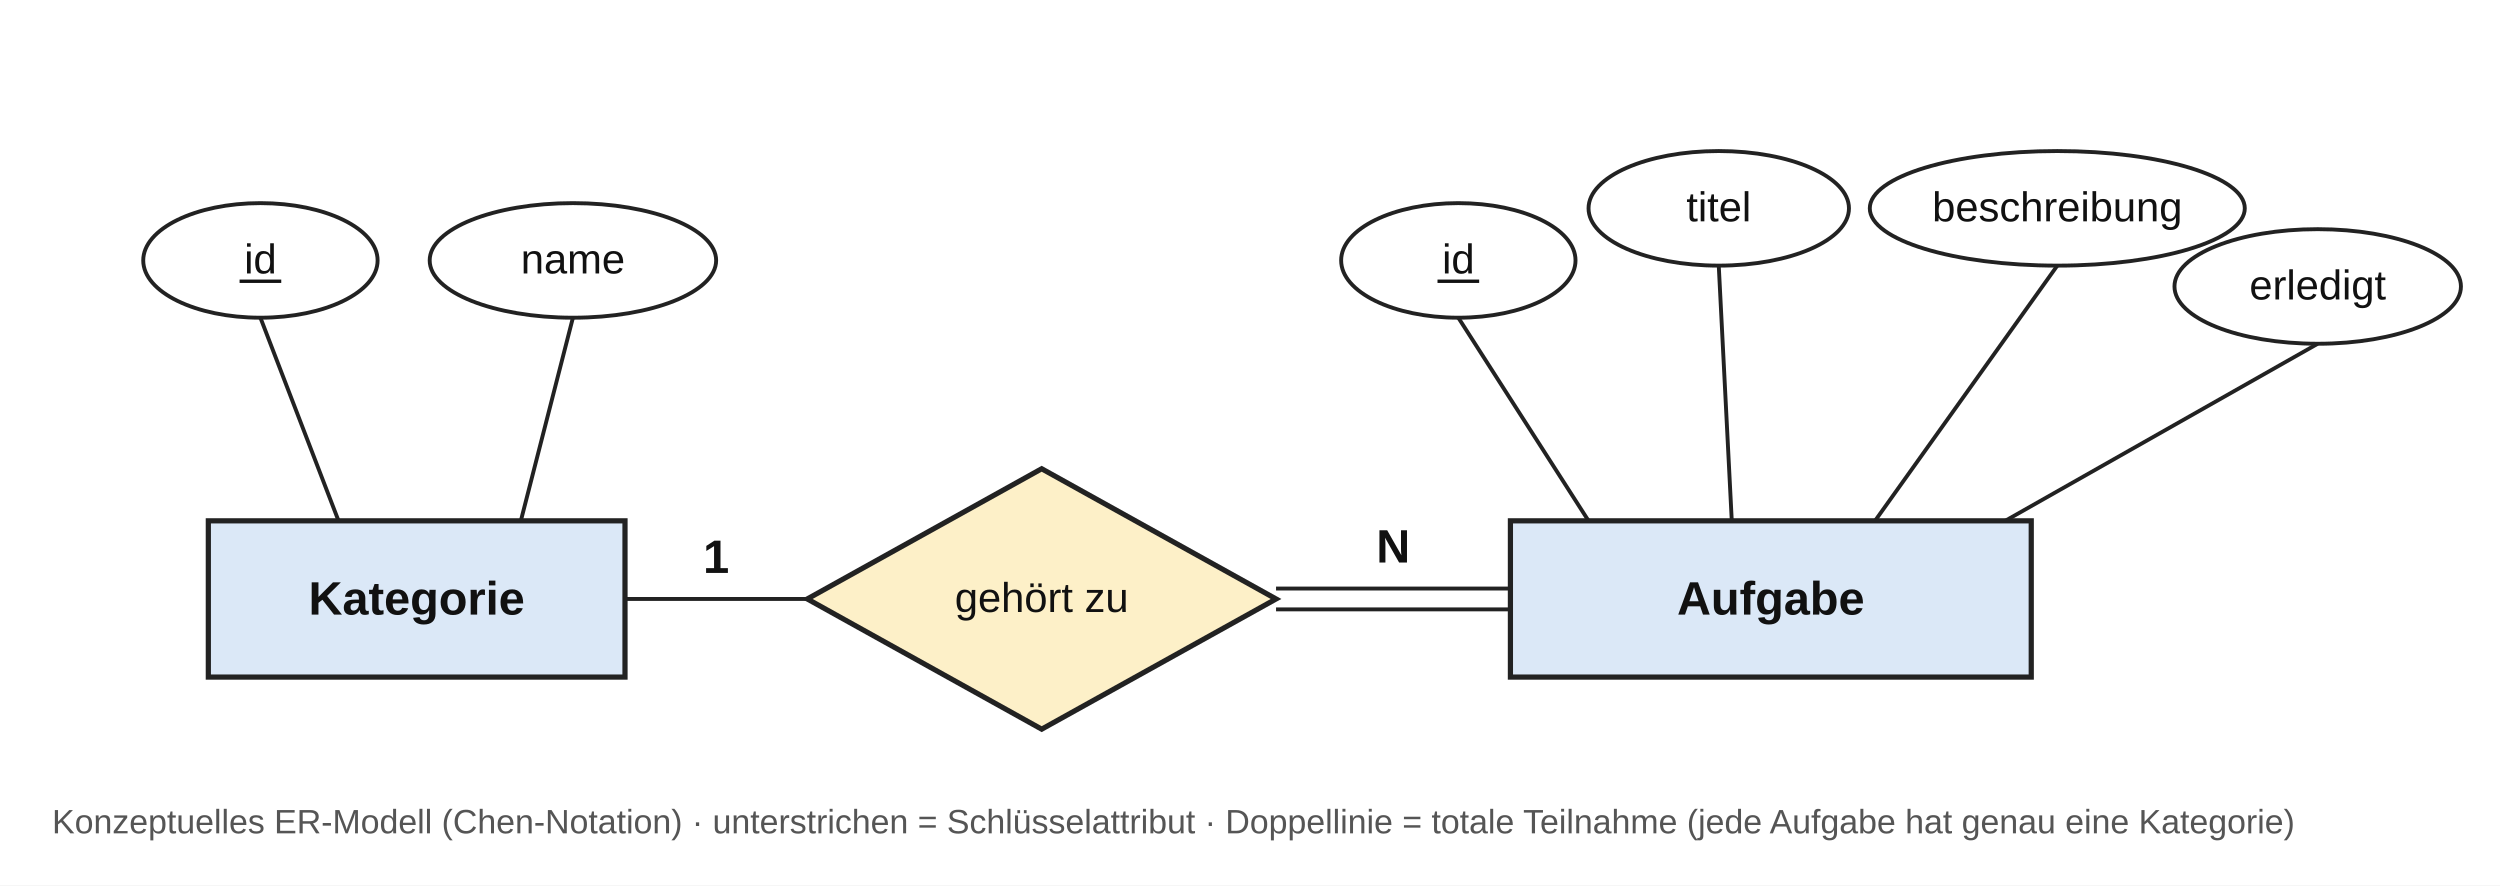
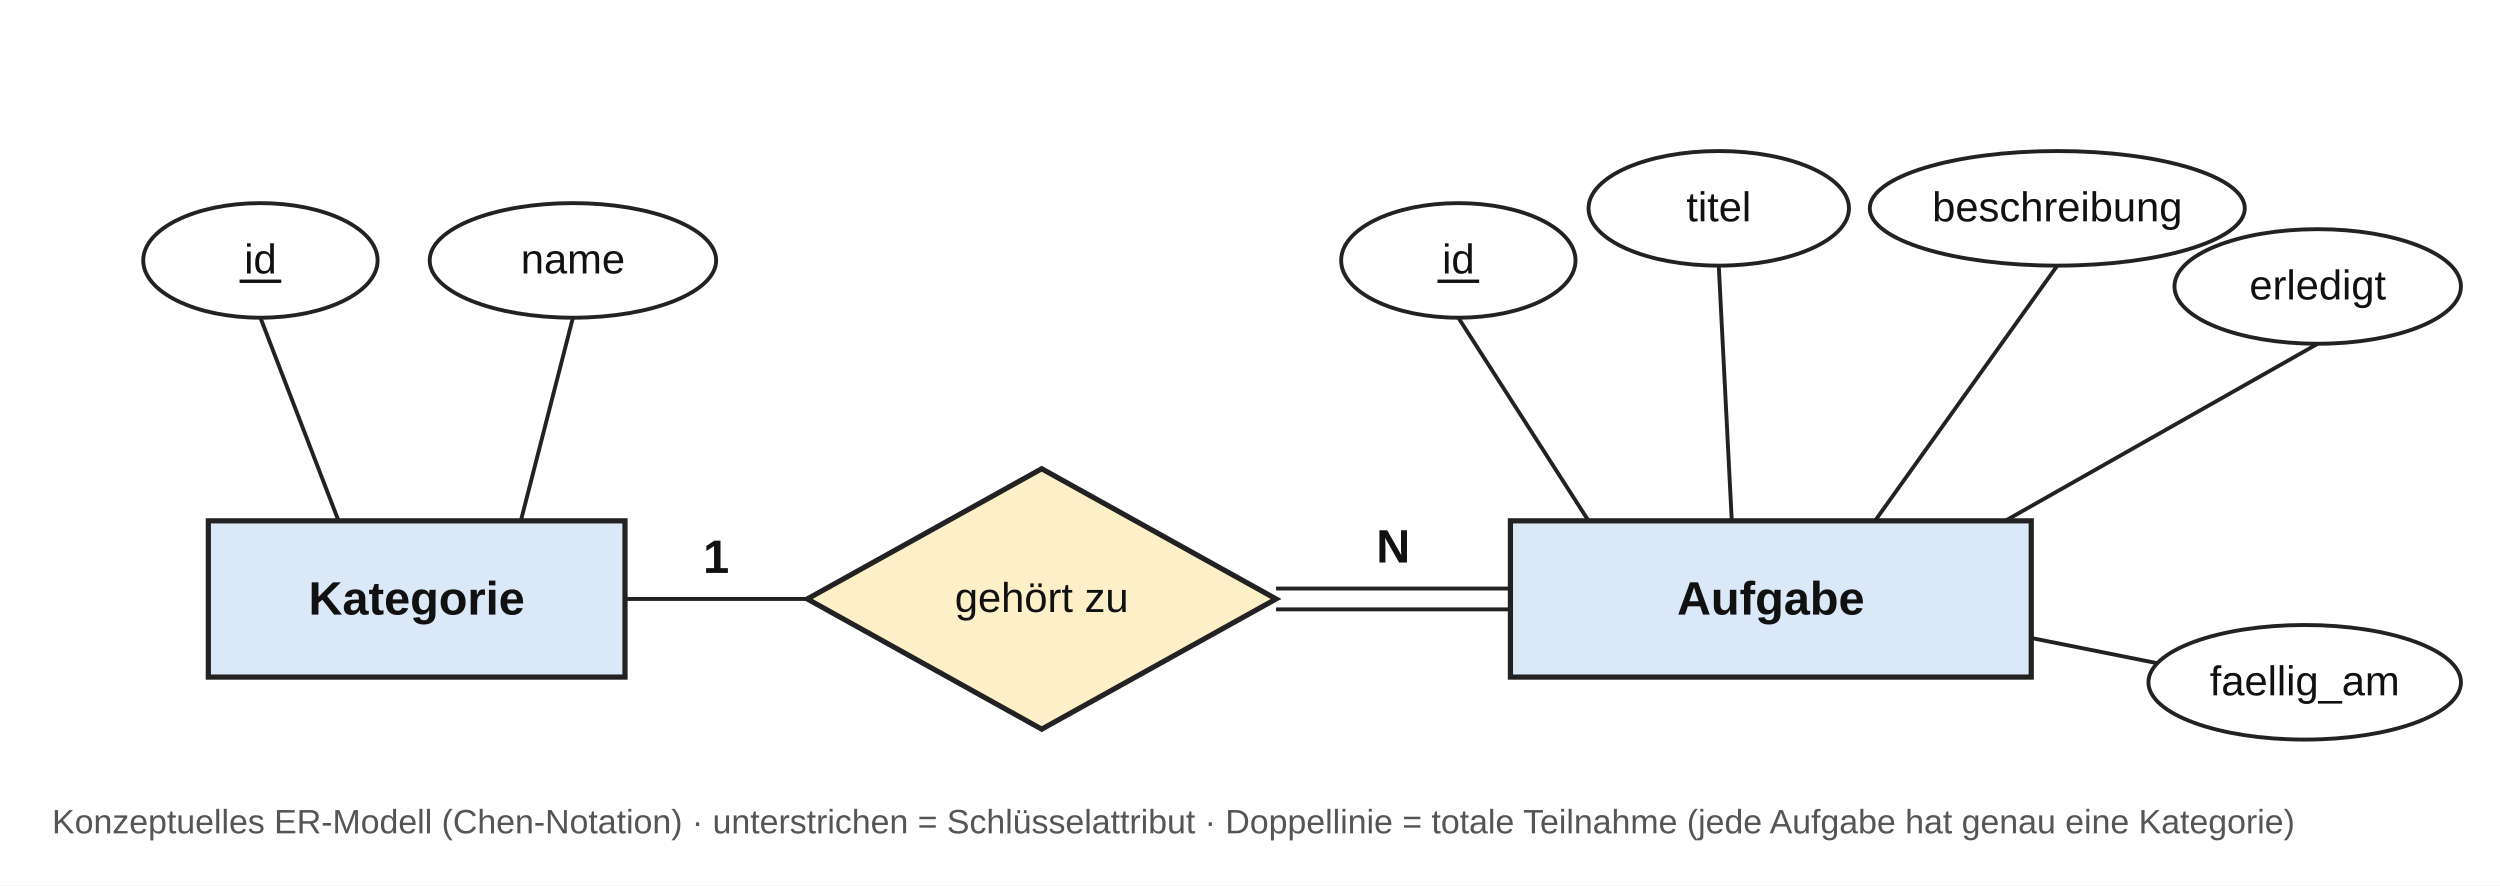
<svg xmlns="http://www.w3.org/2000/svg" width="960" height="340" viewBox="0 0 960 340" font-family="Arial, Helvetica, sans-serif" font-size="16">
  <rect width="960" height="340" fill="#ffffff" />
  <g stroke="#222" stroke-width="1.5" fill="none">
    <line x1="100" y1="122" x2="130" y2="200" />
    <line x1="220" y1="122" x2="200" y2="200" />
    <line x1="560" y1="122" x2="610" y2="200" />
    <line x1="660" y1="102" x2="665" y2="200" />
    <line x1="790" y1="102" x2="720" y2="200" />
    <line x1="890" y1="132" x2="770" y2="200" />
+     <line x1="780" y1="245" x2="830" y2="255" />
    <line x1="240" y1="230" x2="310" y2="230" />
    <line x1="490" y1="226" x2="580" y2="226" />
    <line x1="490" y1="234" x2="580" y2="234" />
  </g>
  <g stroke="#222" stroke-width="2" fill="#dbe8f7">
    <rect x="80" y="200" width="160" height="60" />
    <rect x="580" y="200" width="200" height="60" />
  </g>
  <g font-weight="bold" font-size="18" text-anchor="middle" fill="#111">
    <text x="160" y="236">Kategorie</text>
    <text x="680" y="236">Aufgabe</text>
  </g>
  <polygon points="400,180 490,230 400,280 310,230" stroke="#222" stroke-width="2" fill="#fdf0c8" />
  <text x="400" y="235" text-anchor="middle" fill="#111">gehört zu</text>
  <g font-weight="bold" font-size="18" text-anchor="middle" fill="#111">
    <text x="275" y="220">1</text>
    <text x="535" y="216">N</text>
  </g>
  <g stroke="#222" stroke-width="1.5" fill="#ffffff">
    <ellipse cx="100" cy="100" rx="45" ry="22" />
    <ellipse cx="220" cy="100" rx="55" ry="22" />
    <ellipse cx="560" cy="100" rx="45" ry="22" />
    <ellipse cx="660" cy="80" rx="50" ry="22" />
    <ellipse cx="790" cy="80" rx="72" ry="22" />
    <ellipse cx="890" cy="110" rx="55" ry="22" />
+     <ellipse cx="885" cy="262" rx="60" ry="22" />
  </g>
  <g text-anchor="middle" fill="#111">
    <text x="100" y="105">id</text>
    <text x="220" y="105">name</text>
    <text x="560" y="105">id</text>
    <text x="660" y="85">titel</text>
    <text x="790" y="85">beschreibung</text>
    <text x="890" y="115">erledigt</text>
+     <text x="885" y="267">faellig_am</text>
  </g>
  <g stroke="#111" stroke-width="1.3">
    <line x1="92" y1="108" x2="108" y2="108" />
    <line x1="552" y1="108" x2="568" y2="108" />
  </g>
  <text x="20" y="320" font-size="13" fill="#555">Konzeptuelles ER-Modell (Chen-Notation) · unterstrichen = Schlüsselattribut · Doppellinie = totale Teilnahme (jede Aufgabe hat genau eine Kategorie)</text>
</svg>
